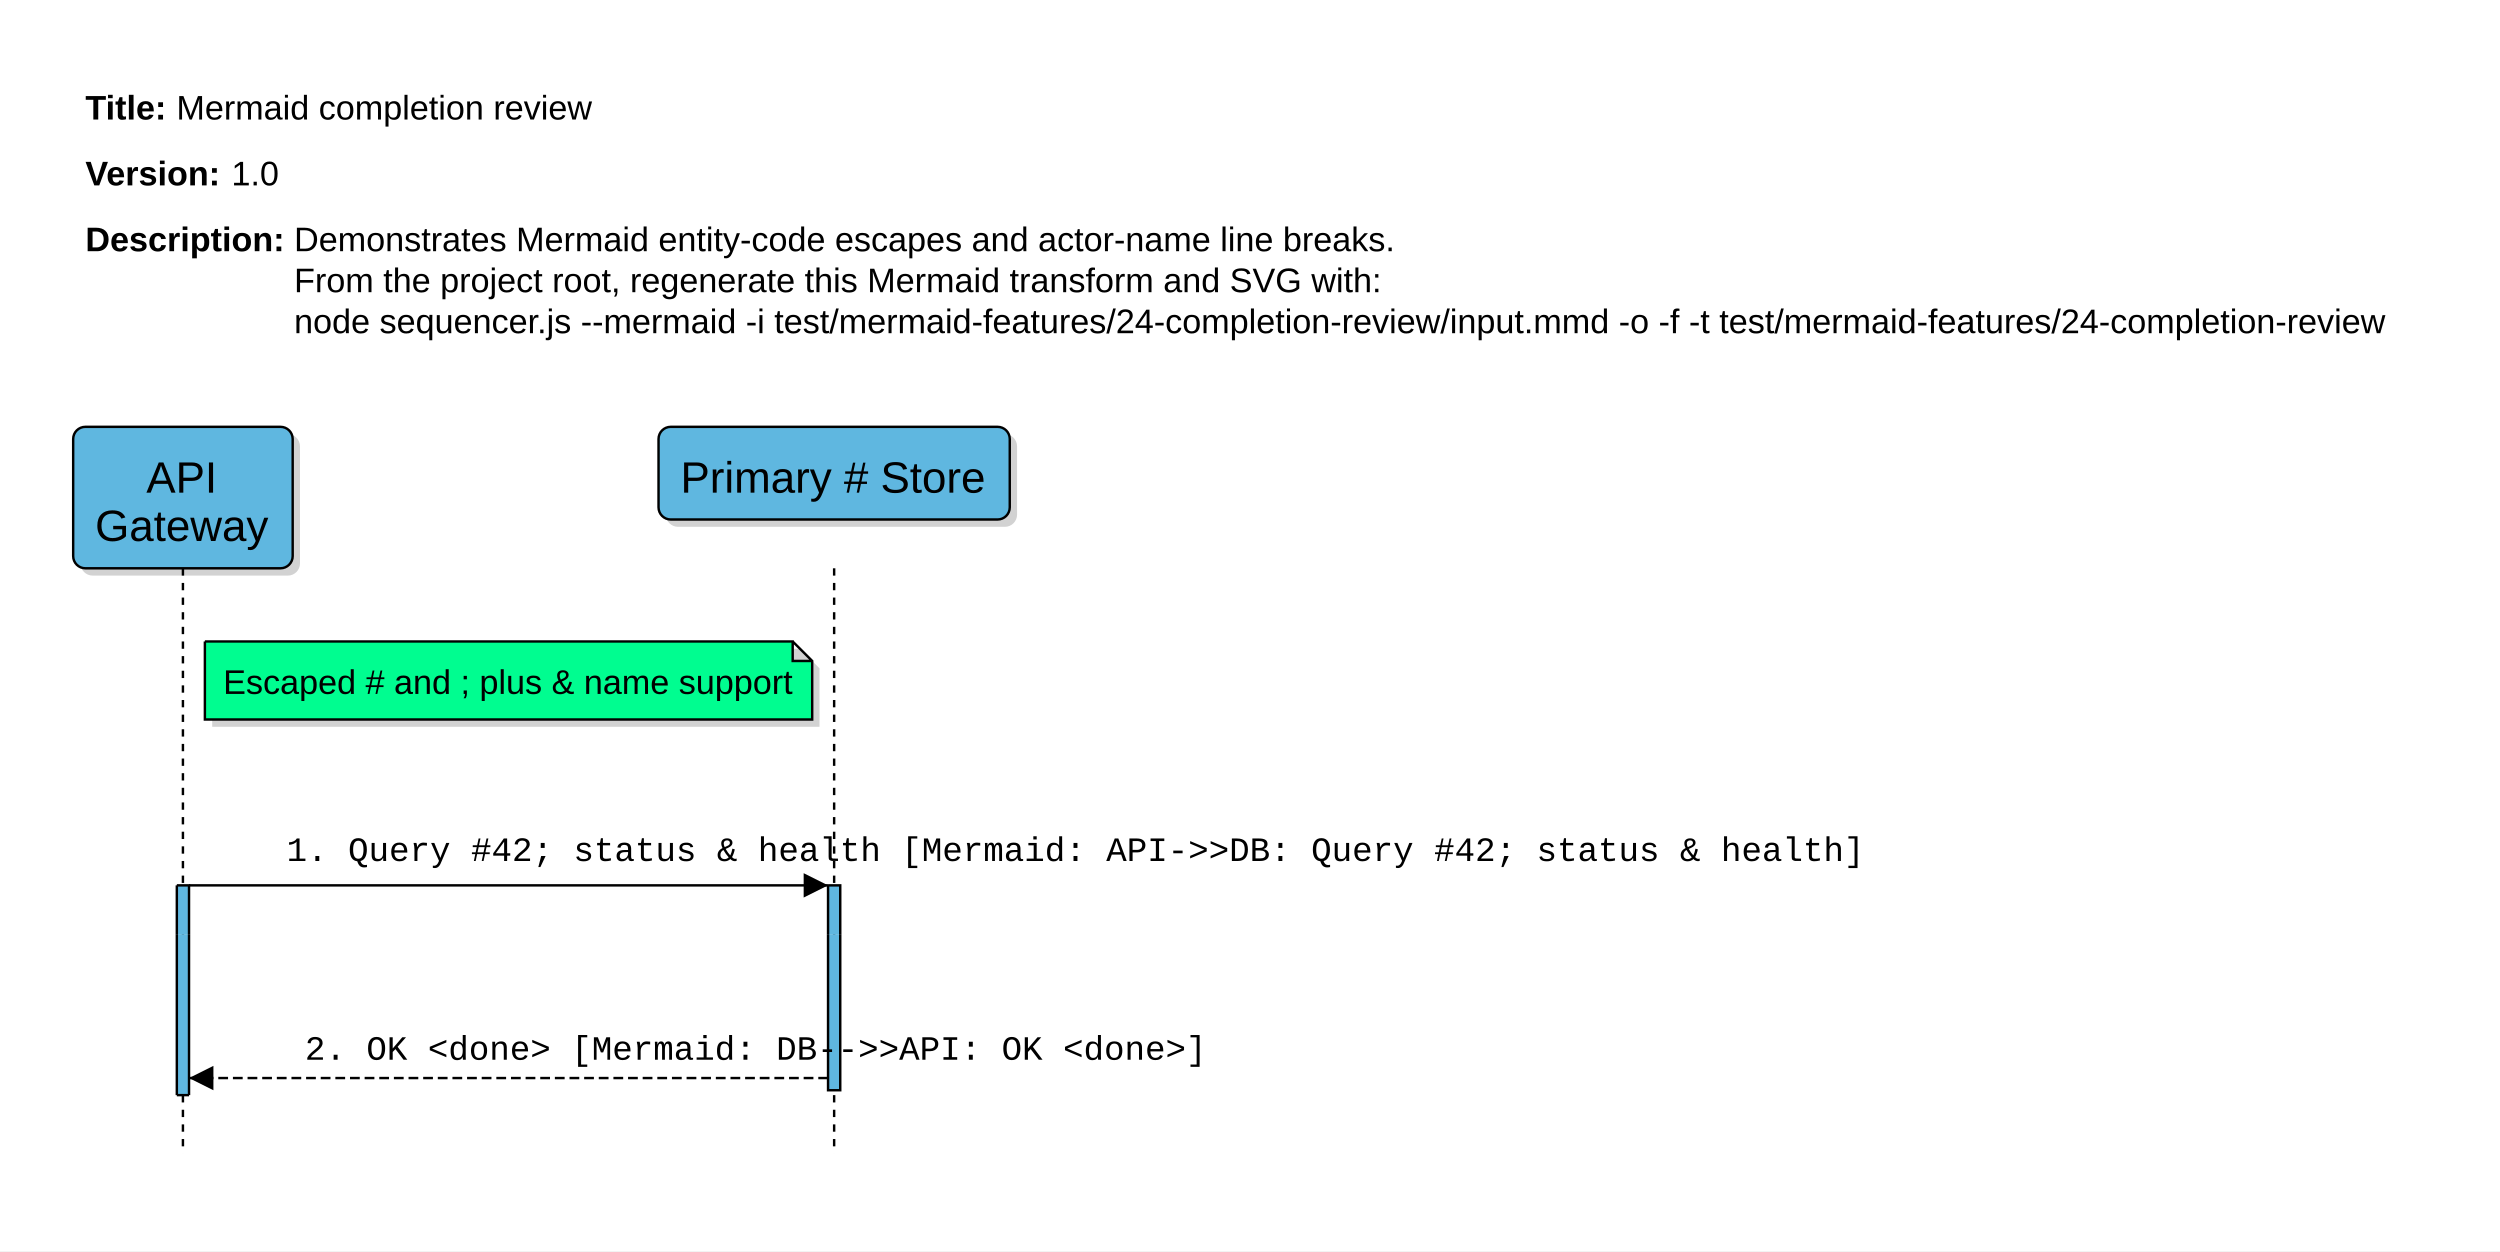
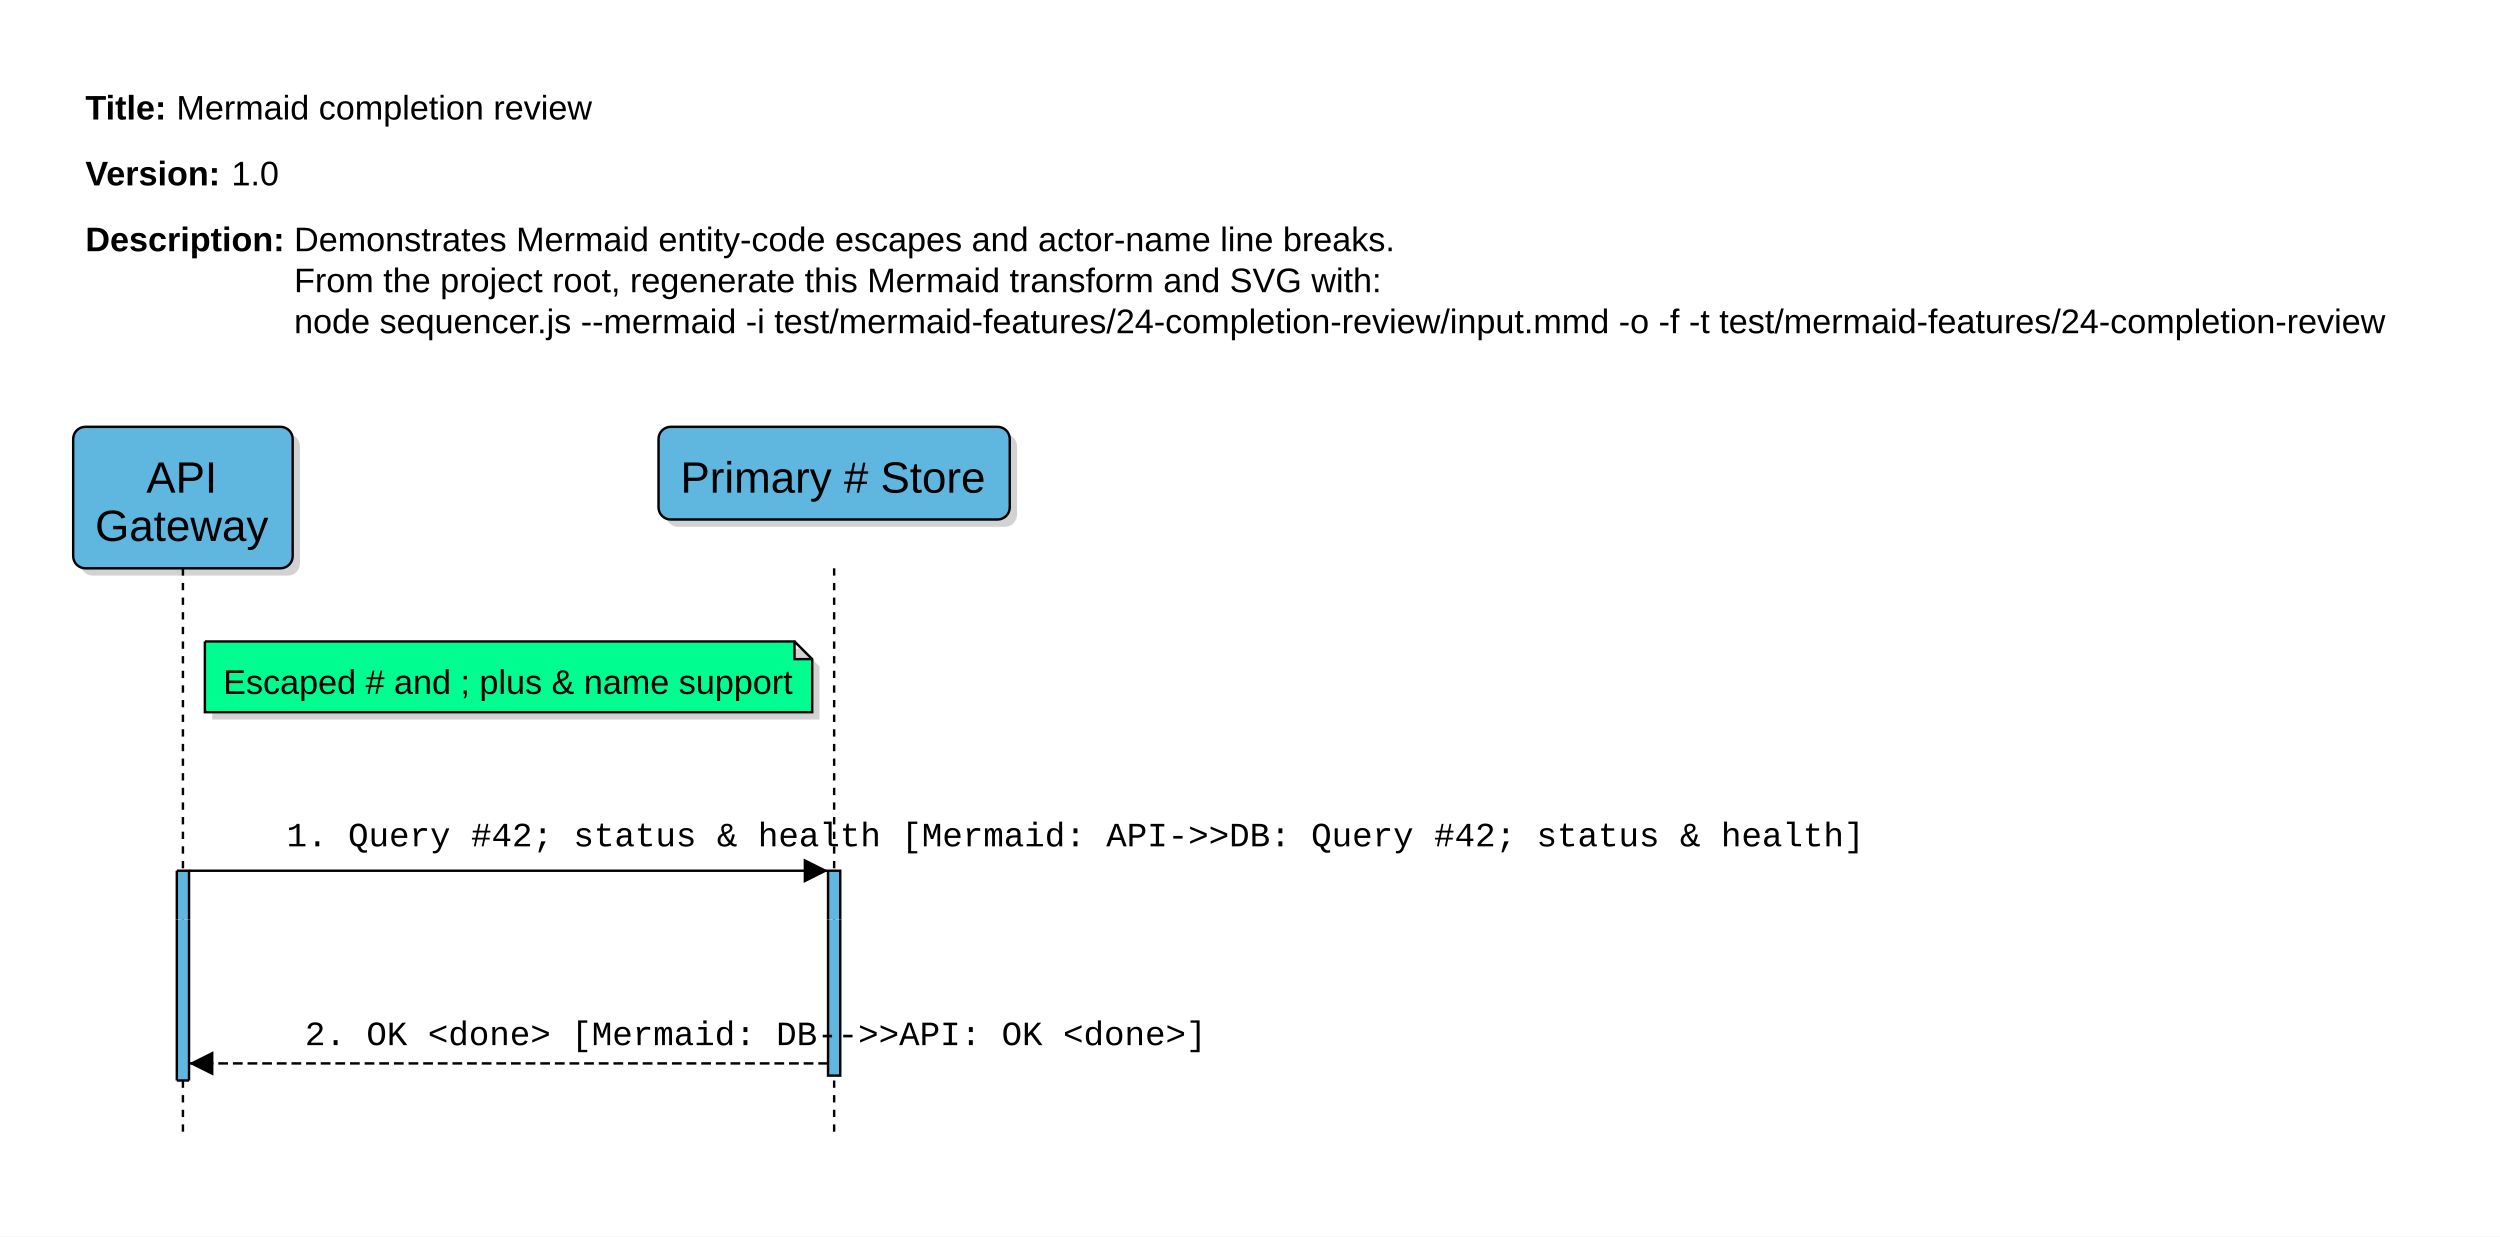
- <svg xmlns="http://www.w3.org/2000/svg" width="1025" height="513" viewBox="0 0 1025 513">
+ <svg xmlns="http://www.w3.org/2000/svg" width="1025" height="507" viewBox="0 0 1025 507">
  <rect width="100%" height="100%" fill="white" />
-   <path d="M 0 0 L 0 503 L 1015 503 L 1015 0 L 0 0" fill="rgb(255, 255, 255)" stroke="none" />
+   <path d="M 0 0 L 0 497 L 1015 497 L 1015 0 L 0 0" fill="rgb(255, 255, 255)" stroke="none" />
  <path d="M 30 30 L 30 57 L 249 57 L 249 30 L 30 30" fill="rgba(0,0,0,0)" stroke="none" />
  <text x="35" y="49" fill="rgb(0,0,0)" font-family="Liberation Sans, Arial, Helvetica, sans-serif" font-size="14" xml:space="preserve" font-weight="bold" dominant-baseline="auto">Title:</text>
  <text x="68.44" y="49" fill="rgb(0,0,0)" font-family="Liberation Sans, Arial, Helvetica, sans-serif" font-size="14" xml:space="preserve" dominant-baseline="auto"> </text>
  <text x="72.33" y="49" fill="rgb(0,0,0)" font-family="Liberation Sans, Arial, Helvetica, sans-serif" font-size="14" xml:space="preserve" dominant-baseline="auto">Mermaid completion review</text>
  <path d="M 30 57 L 30 84 L 120 84 L 120 57 L 30 57" fill="rgba(0,0,0,0)" stroke="none" />
  <text x="35" y="76" fill="rgb(0,0,0)" font-family="Liberation Sans, Arial, Helvetica, sans-serif" font-size="14" xml:space="preserve" font-weight="bold" dominant-baseline="auto">Version:</text>
  <text x="91.01" y="76" fill="rgb(0,0,0)" font-family="Liberation Sans, Arial, Helvetica, sans-serif" font-size="14" xml:space="preserve" dominant-baseline="auto"> </text>
  <text x="94.9" y="76" fill="rgb(0,0,0)" font-family="Liberation Sans, Arial, Helvetica, sans-serif" font-size="14" xml:space="preserve" dominant-baseline="auto">1.0</text>
  <path d="M 30 84 L 30 145 L 985 145 L 985 84 L 30 84" fill="rgba(0,0,0,0)" stroke="none" />
  <text x="35" y="103" fill="rgb(0,0,0)" font-family="Liberation Sans, Arial, Helvetica, sans-serif" font-size="14" xml:space="preserve" font-weight="bold" dominant-baseline="auto">Description:</text>
  <text x="116.68" y="103" fill="rgb(0,0,0)" font-family="Liberation Sans, Arial, Helvetica, sans-serif" font-size="14" xml:space="preserve" dominant-baseline="auto"> </text>
  <text x="120.57" y="103" fill="rgb(0,0,0)" font-family="Liberation Sans, Arial, Helvetica, sans-serif" font-size="14" xml:space="preserve" dominant-baseline="auto">Demonstrates Mermaid entity-code escapes and actor-name line breaks.</text>
  <text x="120.57" y="119.8" fill="rgb(0,0,0)" font-family="Liberation Sans, Arial, Helvetica, sans-serif" font-size="14" xml:space="preserve" dominant-baseline="auto">From the project root, regenerate this Mermaid transform and SVG with:</text>
  <text x="120.57" y="136.6" fill="rgb(0,0,0)" font-family="Liberation Sans, Arial, Helvetica, sans-serif" font-size="14" xml:space="preserve" dominant-baseline="auto">node sequencer.js --mermaid -i test/mermaid-features/24-completion-review/input.mmd -o -f -t test/mermaid-features/24-completion-review</text>
  <path d="M 33 183 L 33 231 L 33 231 A 5 5 0 0 0 38 236 L 118 236 L 118 236 A 5 5 0 0 0 123 231 L 123 183 L 123 183 A 5 5 0 0 0 118 178 L 38 178 L 38 178 A 5 5 0 0 0 33 183" fill="rgb(210,210,210)" stroke="none" />
  <path d="M 30 180 L 30 228 L 30 228 A 5 5 0 0 0 35 233 L 115 233 L 115 233 A 5 5 0 0 0 120 228 L 120 180 L 120 180 A 5 5 0 0 0 115 175 L 35 175 L 35 175 A 5 5 0 0 0 30 180" fill="rgb(95,183,224)" stroke="none" />
  <path d="M 30 180 L 30 228 L 30 228 A 5 5 0 0 0 35 233 L 115 233 L 115 233 A 5 5 0 0 0 120 228 L 120 180 L 120 180 A 5 5 0 0 0 115 175 L 35 175 L 35 175 A 5 5 0 0 0 30 180" fill="none" stroke="rgb(0, 0, 0)" stroke-width="1" />
  <text x="60" y="202" fill="rgb(0,0,0)" font-family="Liberation Sans, Arial, Helvetica, sans-serif" font-size="18" xml:space="preserve" dominant-baseline="auto">API</text>
  <text x="39" y="221.8" fill="rgb(0,0,0)" font-family="Liberation Sans, Arial, Helvetica, sans-serif" font-size="18" xml:space="preserve" dominant-baseline="auto">Gateway</text>
  <path d="M 273 183 L 273 211 L 273 211 A 5 5 0 0 0 278 216 L 412 216 L 412 216 A 5 5 0 0 0 417 211 L 417 183 L 417 183 A 5 5 0 0 0 412 178 L 278 178 L 278 178 A 5 5 0 0 0 273 183" fill="rgb(210,210,210)" stroke="none" />
  <path d="M 270 180 L 270 208 L 270 208 A 5 5 0 0 0 275 213 L 409 213 L 409 213 A 5 5 0 0 0 414 208 L 414 180 L 414 180 A 5 5 0 0 0 409 175 L 275 175 L 275 175 A 5 5 0 0 0 270 180" fill="rgb(95,183,224)" stroke="none" />
  <path d="M 270 180 L 270 208 L 270 208 A 5 5 0 0 0 275 213 L 409 213 L 409 213 A 5 5 0 0 0 414 208 L 414 180 L 414 180 A 5 5 0 0 0 409 175 L 275 175 L 275 175 A 5 5 0 0 0 270 180" fill="none" stroke="rgb(0, 0, 0)" stroke-width="1" />
  <text x="279" y="202" fill="rgb(0,0,0)" font-family="Liberation Sans, Arial, Helvetica, sans-serif" font-size="18" xml:space="preserve" dominant-baseline="auto">Primary # Store</text>
-   <path d="M 93 266 M 334 266 M 342 274 M 342 298 M 93 298 M 93 266" fill="rgb(210,210,210)" stroke="none" />
-   <path d="M 90 263 M 331 263 M 331 271 M 339 271 M 339 295 M 90 295 M 90 263" fill="rgb(0,253,144)" stroke="none" />
-   <path d="M 90 263 M 331 263 M 331 271 M 339 271 M 331 263 M 339 271 M 339 295 M 90 295 M 90 263" fill="none" stroke="rgb(0, 0, 0)" stroke-width="1" />
-   <path d="M 87 266 M 328 266 M 336 274 M 336 298 M 87 298 M 87 266" fill="rgb(210,210,210)" stroke="none" />
-   <path d="M 84 263 M 325 263 M 325 271 M 333 271 M 333 295 M 84 295 M 84 263" fill="rgb(0,253,144)" stroke="none" />
-   <path d="M 84 263 M 325 263 M 325 271 M 333 271 M 325 263 M 333 271 M 333 295 M 84 295 M 84 263" fill="none" stroke="rgb(0, 0, 0)" stroke-width="1" />
-   <path d="M 75 233 L 75 299" fill="none" stroke="rgb(0,0,0)" stroke-width="1" stroke-dasharray="3,3" />
-   <path d="M 342 233 L 342 299" fill="none" stroke="rgb(0,0,0)" stroke-width="1" stroke-dasharray="3,3" />
-   <path d="M 87 266 L 328 266 L 336 274 L 336 298 L 87 298 L 87 266" fill="rgb(210,210,210)" stroke="none" />
-   <path d="M 84 263 L 325 263 L 325 271 L 333 271 L 333 295 L 84 295 L 84 263" fill="rgb(0,253,144)" stroke="none" />
-   <path d="M 84 263 L 325 263 L 325 271 L 333 271 M 325 263 L 333 271 L 333 295 L 84 295 L 84 263" fill="none" stroke="rgb(0, 0, 0)" stroke-width="1" />
-   <path d="M 84 263 M 84 295 M 333 295 M 333 263 M 84 263" fill="none" stroke="rgb(0, 0, 0)" stroke-width="1" />
+   <path d="M 93 266 M 334.75 266 M 342 273.25 M 342 295 M 93 295 M 93 266" fill="rgb(210,210,210)" stroke="none" />
+   <path d="M 90 263 M 331.75 263 M 331.75 270.25 M 339 270.25 M 339 292 M 90 292 M 90 263" fill="rgb(0,253,144)" stroke="none" />
+   <path d="M 90 263 M 331.75 263 M 331.75 270.25 M 339 270.25 M 331.75 263 M 339 270.25 M 339 292 M 90 292 M 90 263" fill="none" stroke="rgb(0, 0, 0)" stroke-width="1" />
+   <path d="M 87 266 M 328.75 266 M 336 273.25 M 336 295 M 87 295 M 87 266" fill="rgb(210,210,210)" stroke="none" />
+   <path d="M 84 263 M 325.75 263 M 325.75 270.25 M 333 270.25 M 333 292 M 84 292 M 84 263" fill="rgb(0,253,144)" stroke="none" />
+   <path d="M 84 263 M 325.75 263 M 325.75 270.25 M 333 270.25 M 325.75 263 M 333 270.25 M 333 292 M 84 292 M 84 263" fill="none" stroke="rgb(0, 0, 0)" stroke-width="1" />
+   <path d="M 75 233 L 75 293" fill="none" stroke="rgb(0,0,0)" stroke-width="1" stroke-dasharray="3,3" />
+   <path d="M 342 233 L 342 293" fill="none" stroke="rgb(0,0,0)" stroke-width="1" stroke-dasharray="3,3" />
+   <path d="M 87 266 L 328.75 266 L 336 273.25 L 336 295 L 87 295 L 87 266" fill="rgb(210,210,210)" stroke="none" />
+   <path d="M 84 263 L 325.75 263 L 325.75 270.25 L 333 270.25 L 333 292 L 84 292 L 84 263" fill="rgb(0,253,144)" stroke="none" />
+   <path d="M 84 263 L 325.75 263 L 325.75 270.25 L 333 270.25 M 325.75 263 L 333 270.25 L 333 292 L 84 292 L 84 263" fill="none" stroke="rgb(0, 0, 0)" stroke-width="1" />
+   <path d="M 84 263 M 84 292 M 333 292 M 333 263 M 84 263" fill="none" stroke="rgb(0, 0, 0)" stroke-width="1" />
  <text x="91.5" y="284.5" fill="rgb(0, 0, 0)" font-family="Liberation Sans, Arial, Helvetica, sans-serif" font-size="14" xml:space="preserve" dominant-baseline="auto">Escaped # and ; plus &amp; name support</text>
-   <path d="M 75 299 L 75 383" fill="none" stroke="rgb(0,0,0)" stroke-width="1" stroke-dasharray="3,3" />
-   <path d="M 72.5 363 L 72.5 383 L 77.5 383 L 77.5 363 L 72.5 363" fill="rgb(95,183,224)" stroke="none" />
-   <path d="M 72.5 363 L 72.5 383 M 77.5 383 L 77.5 363 L 72.5 363" fill="none" stroke="rgb(0, 0, 0)" stroke-width="1" />
-   <path d="M 342 299 L 342 383" fill="none" stroke="rgb(0,0,0)" stroke-width="1" stroke-dasharray="3,3" />
-   <path d="M 339.5 363 L 339.5 383 L 344.5 383 L 344.5 363 L 339.5 363" fill="rgb(95,183,224)" stroke="none" />
-   <path d="M 339.5 363 L 339.5 383 M 344.5 383 L 344.5 363 L 339.5 363" fill="none" stroke="rgb(0, 0, 0)" stroke-width="1" />
-   <text x="117.5" y="353" fill="rgb(0,0,0)" font-family="Liberation Mono, Courier New, Courier, monospace" font-size="14" xml:space="preserve" dominant-baseline="auto">1. Query #42; status &amp; health [Mermaid: API-&gt;&gt;DB: Query #42; status &amp; health]</text>
-   <path d="M 77.5 363 L 339.5 363" fill="none" stroke="rgb(0, 0, 0)" stroke-width="1" />
-   <path d="M 329.5 358 L 329.5 368 L 339.5 363" fill="rgb(0, 0, 0)" stroke="none" />
-   <path d="M 75 383 L 75 449" fill="none" stroke="rgb(0,0,0)" stroke-width="1" stroke-dasharray="3,3" />
-   <path d="M 72.5 383 L 72.5 449 L 77.5 449 L 77.5 383 L 72.5 383" fill="rgb(95,183,224)" stroke="none" />
-   <path d="M 72.5 383 L 72.5 449 M 77.5 449 L 77.5 383 M 72.5 383" fill="none" stroke="rgb(0, 0, 0)" stroke-width="1" />
-   <path d="M 342 383 L 342 449" fill="none" stroke="rgb(0,0,0)" stroke-width="1" stroke-dasharray="3,3" />
-   <path d="M 339.5 383 L 339.5 447 L 344.5 447 L 344.5 383 L 339.5 383" fill="rgb(95,183,224)" stroke="none" />
-   <path d="M 339.5 383 L 339.5 447 L 344.5 447 L 344.5 383 M 339.5 383" fill="none" stroke="rgb(0, 0, 0)" stroke-width="1" />
-   <text x="125" y="434.5" fill="rgb(0,0,0)" font-family="Liberation Mono, Courier New, Courier, monospace" font-size="14" xml:space="preserve" dominant-baseline="auto">2. OK </text>
-   <text x="175.41" y="434.5" fill="rgb(0,0,0)" font-family="Liberation Mono, Courier New, Courier, monospace" font-size="14" xml:space="preserve" dominant-baseline="auto">&lt;done&gt;</text>
-   <text x="225.82" y="434.5" fill="rgb(0,0,0)" font-family="Liberation Mono, Courier New, Courier, monospace" font-size="14" xml:space="preserve" dominant-baseline="auto"> [Mermaid: DB--&gt;&gt;API: OK </text>
-   <text x="435.85" y="434.5" fill="rgb(0,0,0)" font-family="Liberation Mono, Courier New, Courier, monospace" font-size="14" xml:space="preserve" dominant-baseline="auto">&lt;done&gt;</text>
-   <text x="486.26" y="434.5" fill="rgb(0,0,0)" font-family="Liberation Mono, Courier New, Courier, monospace" font-size="14" xml:space="preserve" dominant-baseline="auto">]</text>
-   <path d="M 339.5 442 L 77.5 442" fill="none" stroke="rgb(0, 0, 0)" stroke-width="1" stroke-dasharray="4,2" />
-   <path d="M 77.5 442 L 87.5 437 L 87.5 447 L 77.5 442" fill="rgb(0, 0, 0)" stroke="none" />
-   <path d="M 75 449 L 75 473" fill="none" stroke="rgb(0,0,0)" stroke-width="1" stroke-dasharray="3,3" />
-   <path d="M 72.5 449 L 77.5 449" fill="none" stroke="rgb(0, 0, 0)" stroke-width="1" />
-   <path d="M 342 449 L 342 473" fill="none" stroke="rgb(0,0,0)" stroke-width="1" stroke-dasharray="3,3" />
+   <path d="M 75 293 L 75 377" fill="none" stroke="rgb(0,0,0)" stroke-width="1" stroke-dasharray="3,3" />
+   <path d="M 72.5 357 L 72.5 377 L 77.5 377 L 77.5 357 L 72.5 357" fill="rgb(95,183,224)" stroke="none" />
+   <path d="M 72.5 357 L 72.5 377 M 77.5 377 L 77.5 357 L 72.5 357" fill="none" stroke="rgb(0, 0, 0)" stroke-width="1" />
+   <path d="M 342 293 L 342 377" fill="none" stroke="rgb(0,0,0)" stroke-width="1" stroke-dasharray="3,3" />
+   <path d="M 339.5 357 L 339.5 377 L 344.5 377 L 344.5 357 L 339.5 357" fill="rgb(95,183,224)" stroke="none" />
+   <path d="M 339.5 357 L 339.5 377 M 344.5 377 L 344.5 357 L 339.5 357" fill="none" stroke="rgb(0, 0, 0)" stroke-width="1" />
+   <text x="117.5" y="347" fill="rgb(0,0,0)" font-family="Liberation Mono, Courier New, Courier, monospace" font-size="14" xml:space="preserve" dominant-baseline="auto">1. Query #42; status &amp; health [Mermaid: API-&gt;&gt;DB: Query #42; status &amp; health]</text>
+   <path d="M 77.5 357 L 339.5 357" fill="none" stroke="rgb(0, 0, 0)" stroke-width="1" />
+   <path d="M 329.5 352 L 329.5 362 L 339.5 357" fill="rgb(0, 0, 0)" stroke="none" />
+   <path d="M 75 377 L 75 443" fill="none" stroke="rgb(0,0,0)" stroke-width="1" stroke-dasharray="3,3" />
+   <path d="M 72.5 377 L 72.5 443 L 77.5 443 L 77.5 377 L 72.5 377" fill="rgb(95,183,224)" stroke="none" />
+   <path d="M 72.5 377 L 72.5 443 M 77.5 443 L 77.5 377 M 72.5 377" fill="none" stroke="rgb(0, 0, 0)" stroke-width="1" />
+   <path d="M 342 377 L 342 443" fill="none" stroke="rgb(0,0,0)" stroke-width="1" stroke-dasharray="3,3" />
+   <path d="M 339.5 377 L 339.5 441 L 344.5 441 L 344.5 377 L 339.5 377" fill="rgb(95,183,224)" stroke="none" />
+   <path d="M 339.5 377 L 339.5 441 L 344.5 441 L 344.5 377 M 339.5 377" fill="none" stroke="rgb(0, 0, 0)" stroke-width="1" />
+   <text x="125" y="428.5" fill="rgb(0,0,0)" font-family="Liberation Mono, Courier New, Courier, monospace" font-size="14" xml:space="preserve" dominant-baseline="auto">2. OK </text>
+   <text x="175.41" y="428.5" fill="rgb(0,0,0)" font-family="Liberation Mono, Courier New, Courier, monospace" font-size="14" xml:space="preserve" dominant-baseline="auto">&lt;done&gt;</text>
+   <text x="225.82" y="428.5" fill="rgb(0,0,0)" font-family="Liberation Mono, Courier New, Courier, monospace" font-size="14" xml:space="preserve" dominant-baseline="auto"> [Mermaid: DB--&gt;&gt;API: OK </text>
+   <text x="435.85" y="428.5" fill="rgb(0,0,0)" font-family="Liberation Mono, Courier New, Courier, monospace" font-size="14" xml:space="preserve" dominant-baseline="auto">&lt;done&gt;</text>
+   <text x="486.26" y="428.5" fill="rgb(0,0,0)" font-family="Liberation Mono, Courier New, Courier, monospace" font-size="14" xml:space="preserve" dominant-baseline="auto">]</text>
+   <path d="M 339.5 436 L 77.5 436" fill="none" stroke="rgb(0, 0, 0)" stroke-width="1" stroke-dasharray="4,2" />
+   <path d="M 77.5 436 L 87.5 431 L 87.5 441 L 77.5 436" fill="rgb(0, 0, 0)" stroke="none" />
+   <path d="M 75 443 L 75 467" fill="none" stroke="rgb(0,0,0)" stroke-width="1" stroke-dasharray="3,3" />
+   <path d="M 72.5 443 L 77.5 443" fill="none" stroke="rgb(0, 0, 0)" stroke-width="1" />
+   <path d="M 342 443 L 342 467" fill="none" stroke="rgb(0,0,0)" stroke-width="1" stroke-dasharray="3,3" />
</svg>
